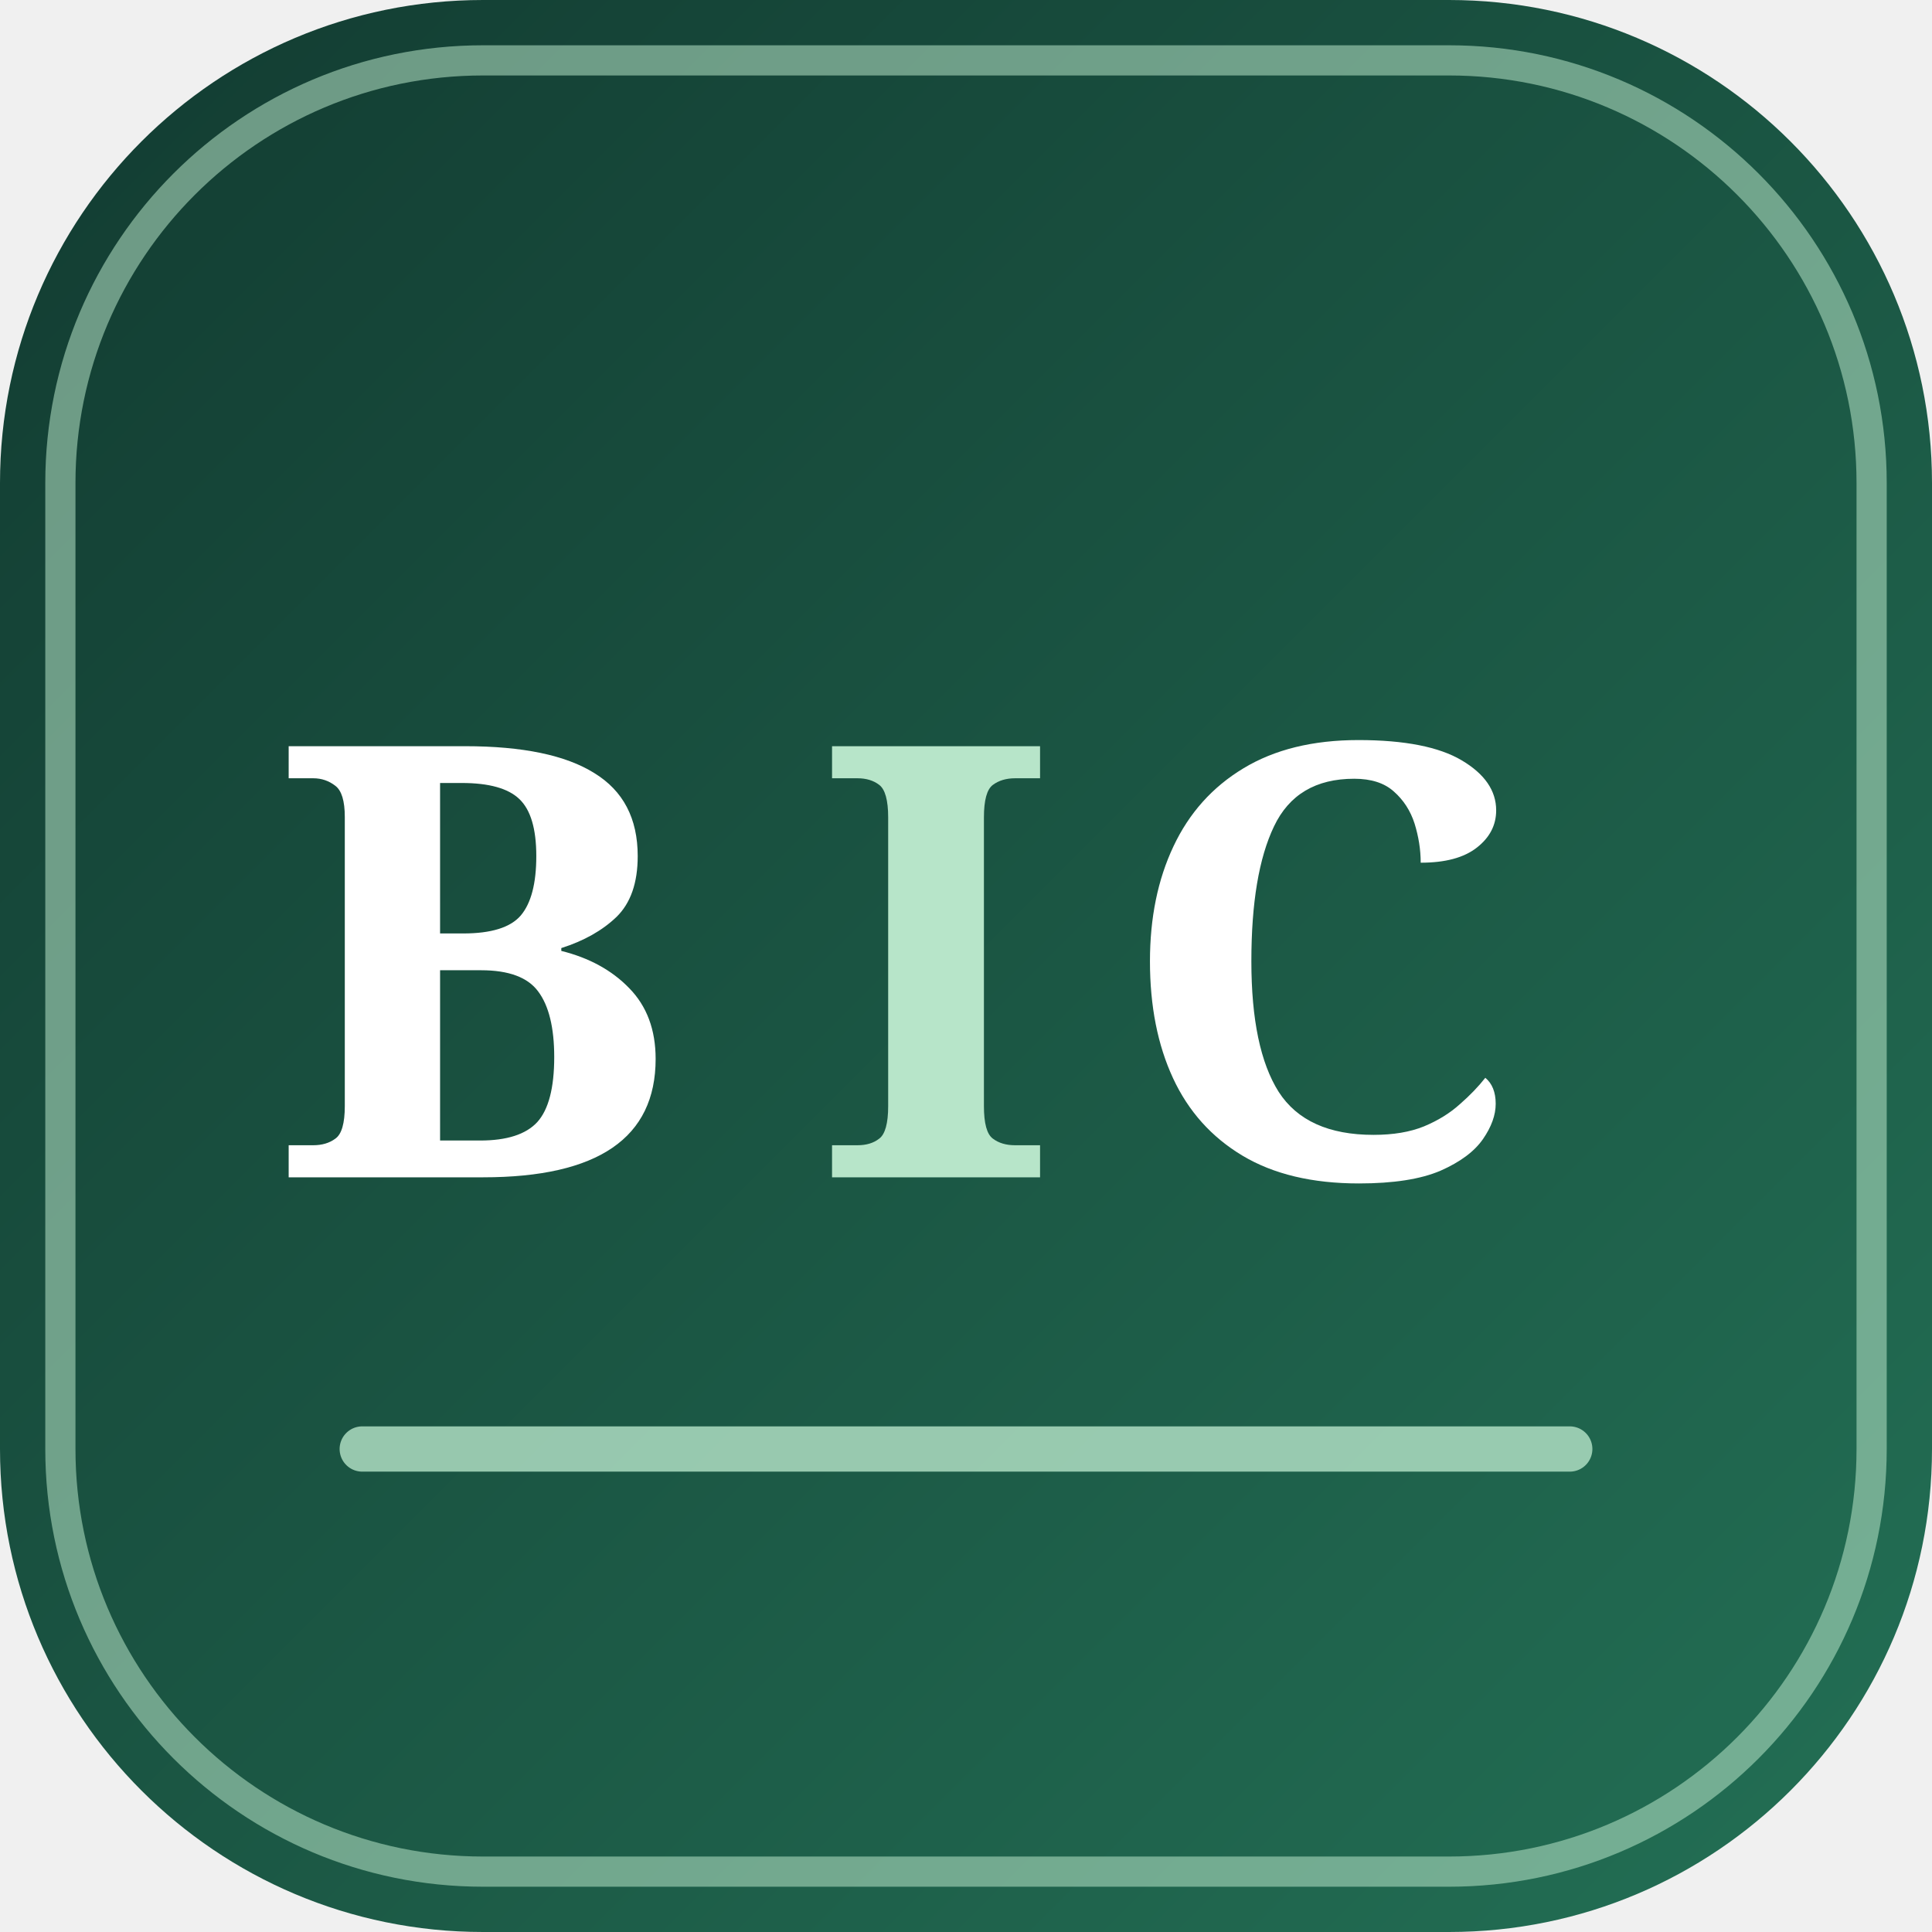
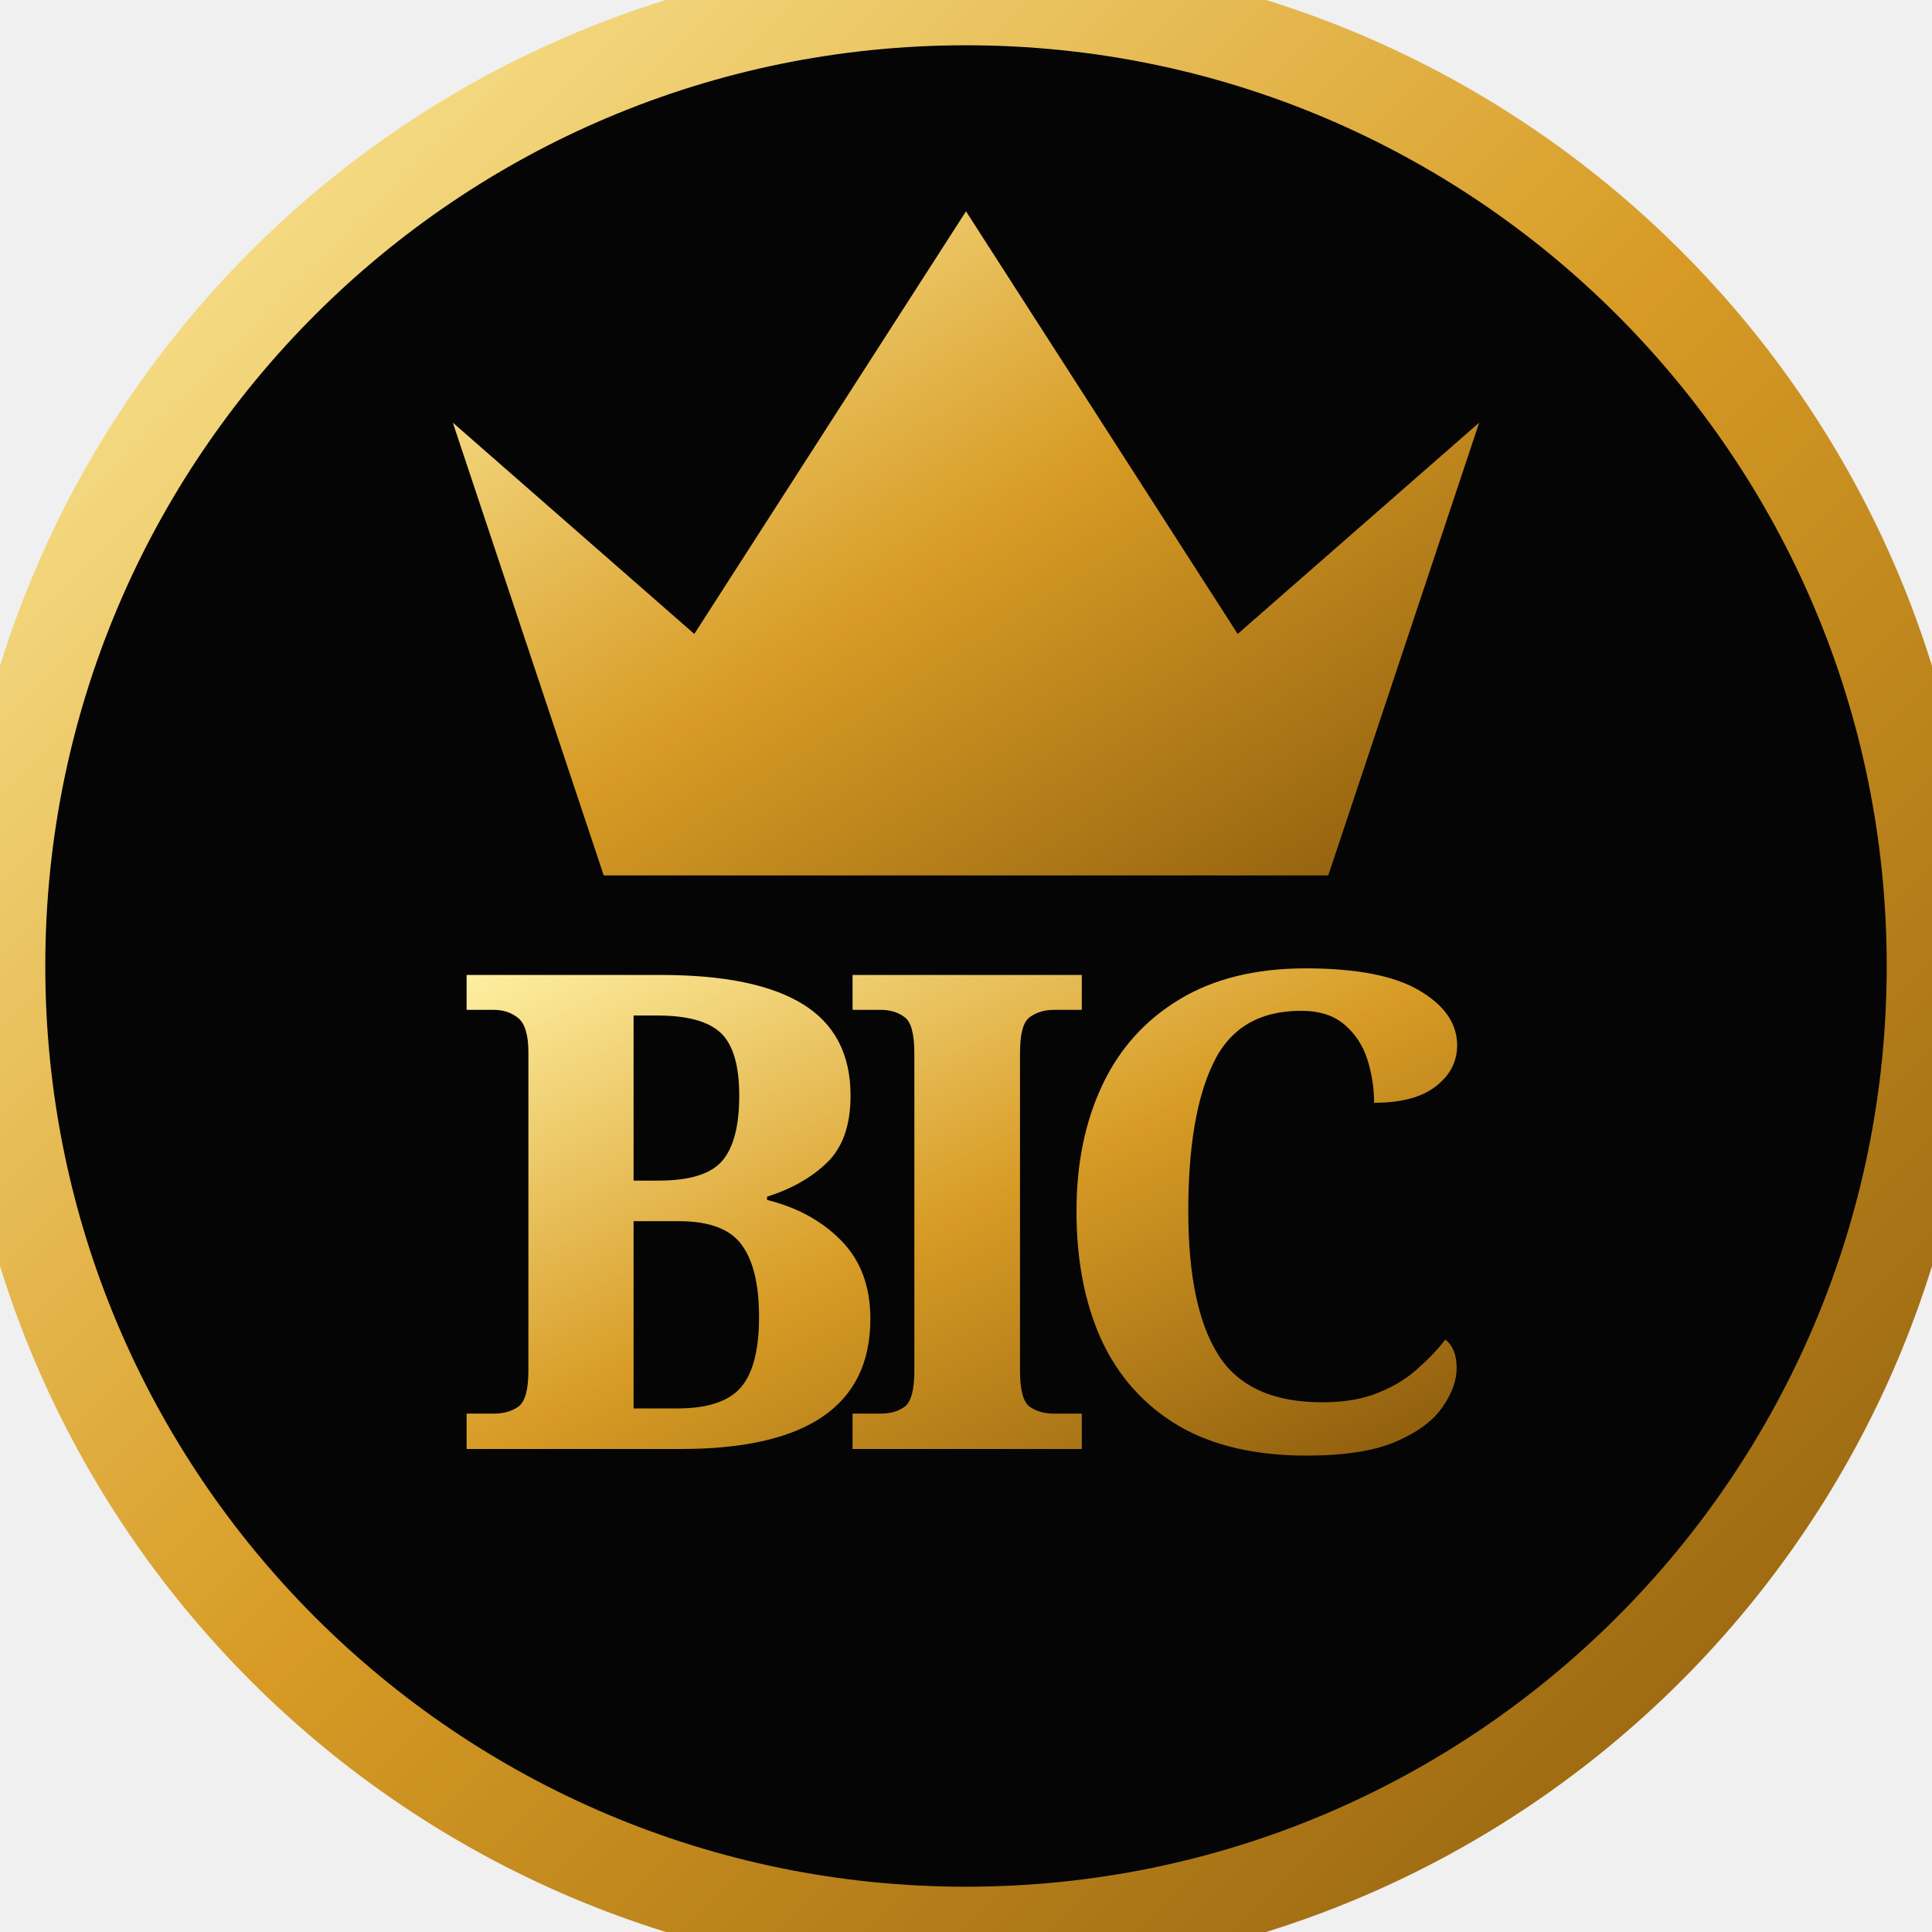
<svg xmlns="http://www.w3.org/2000/svg" viewBox="0 0 64 64" role="img" aria-label="BIC monogram">
  <defs>
    <linearGradient id="g" x1="0" y1="0" x2="1" y2="1">
-       <stop offset="0" stop-color="#123b31" />
-       <stop offset="1" stop-color="#237055" />
+       <stop stop-color="#fff0a3" />
+       <stop offset=".5" stop-color="#d79b25" />
+       <stop offset="1" stop-color="#8b5b0c" />
    </linearGradient>
  </defs>
-   <rect width="64" height="64" rx="16" fill="url(#g)" />
-   <rect x="2" y="2" width="60" height="60" rx="14" fill="none" stroke="#b7e5c9" stroke-opacity=".55" />
-   <g fill="#fff" font-family="Georgia,serif" font-size="20" font-weight="700" letter-spacing="-2">
-     <text x="9" y="39">B</text>
-     <text x="27" y="39" fill="#b7e5c9">I</text>
-     <text x="37" y="39">C</text>
-   </g>
-   <path d="M12 48h40" stroke="#b7e5c9" stroke-width="1.5" stroke-linecap="round" opacity=".8" />
+   <rect width="64" height="64" rx="32" fill="#050505" stroke="url(#g)" stroke-width="3" />
+   <path d="M15 14l8 7 9-14 9 14 8-7-5 15H20Z" fill="url(#g)" />
+   <text x="32" y="48" text-anchor="middle" font-family="Georgia,serif" font-size="22" font-weight="900" letter-spacing="-2" fill="url(#g)">BIC</text>
</svg>
